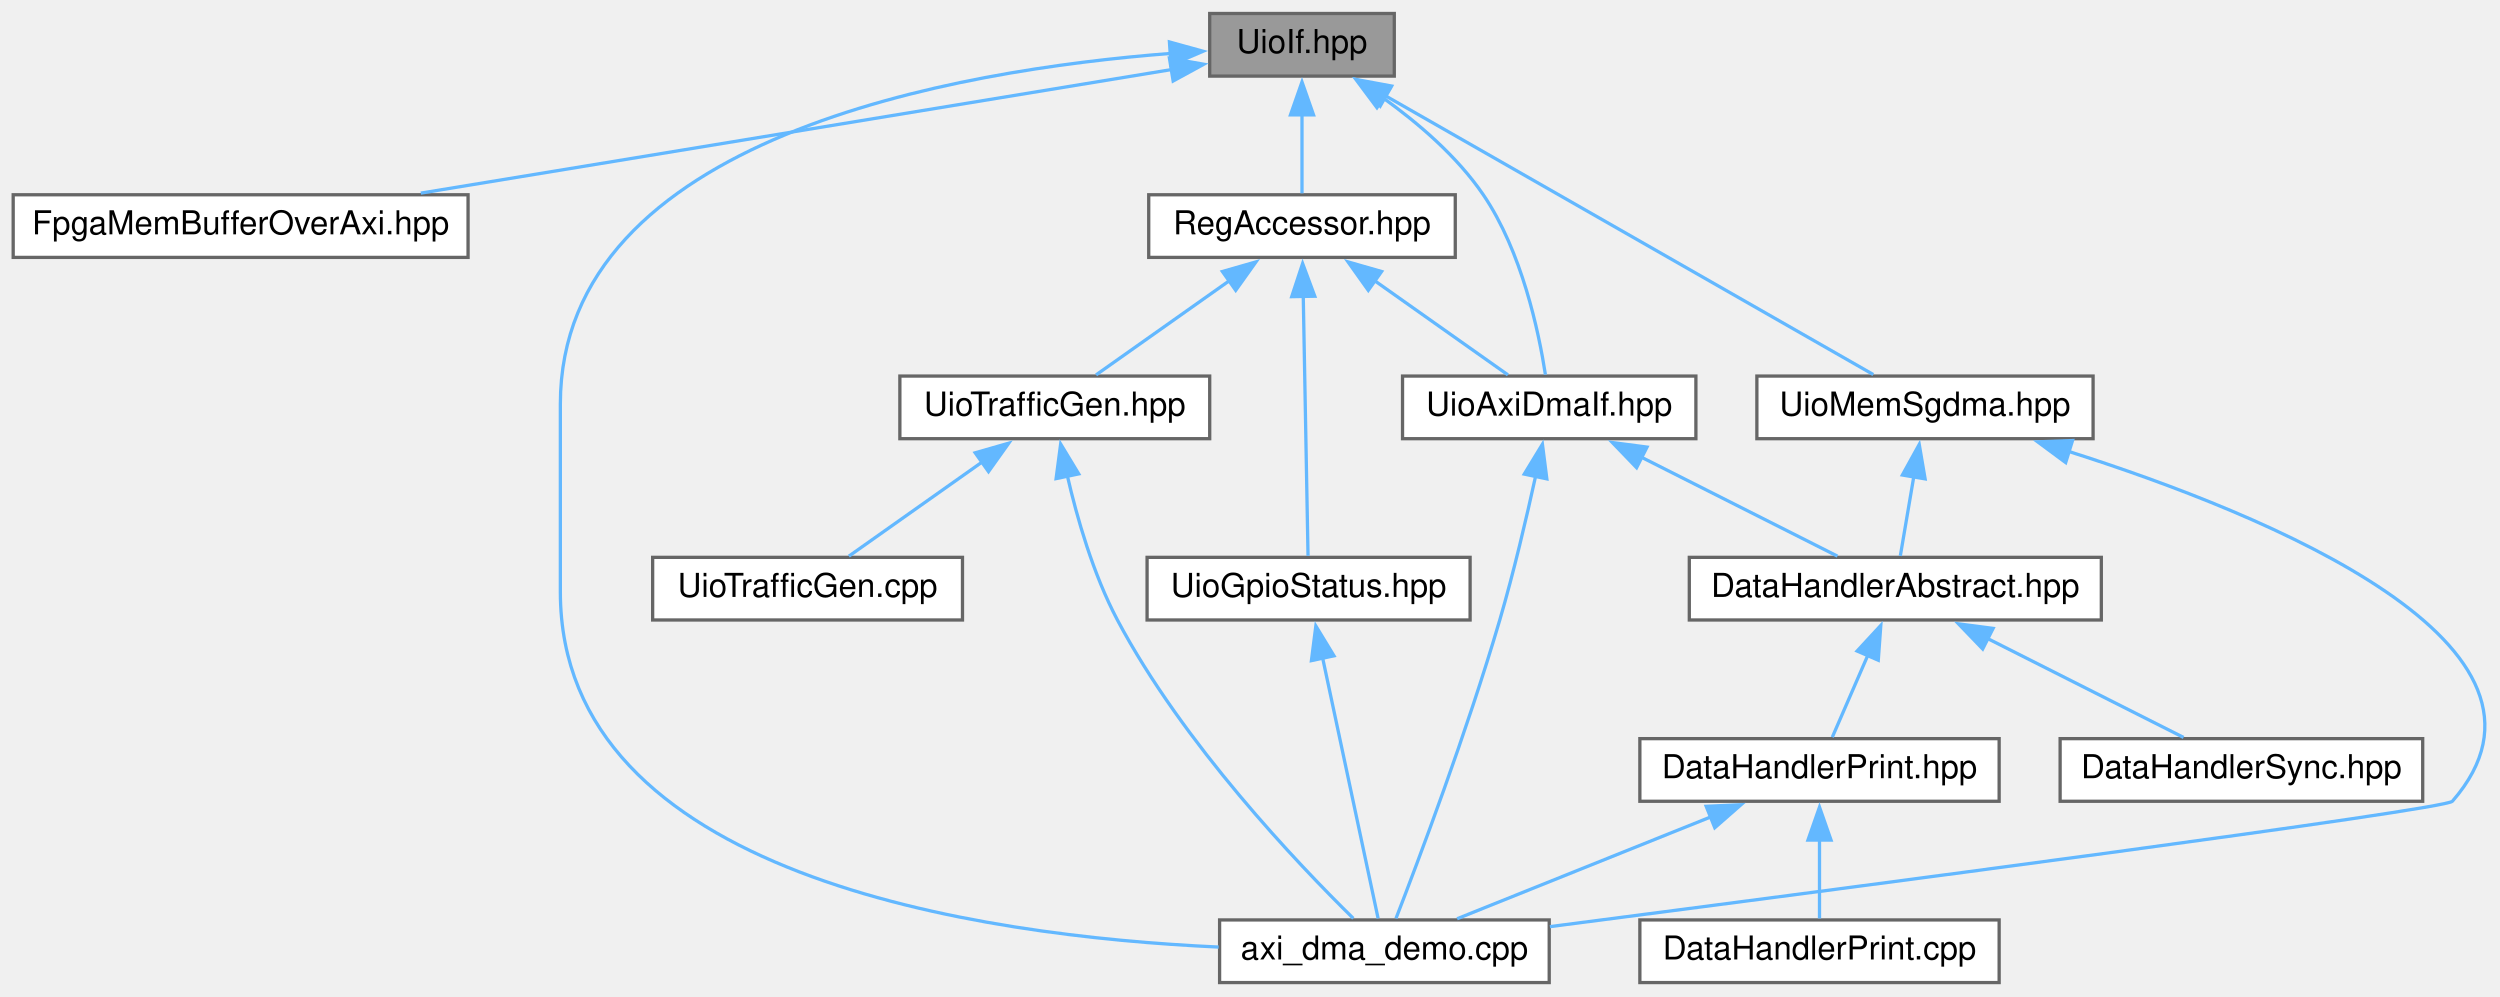
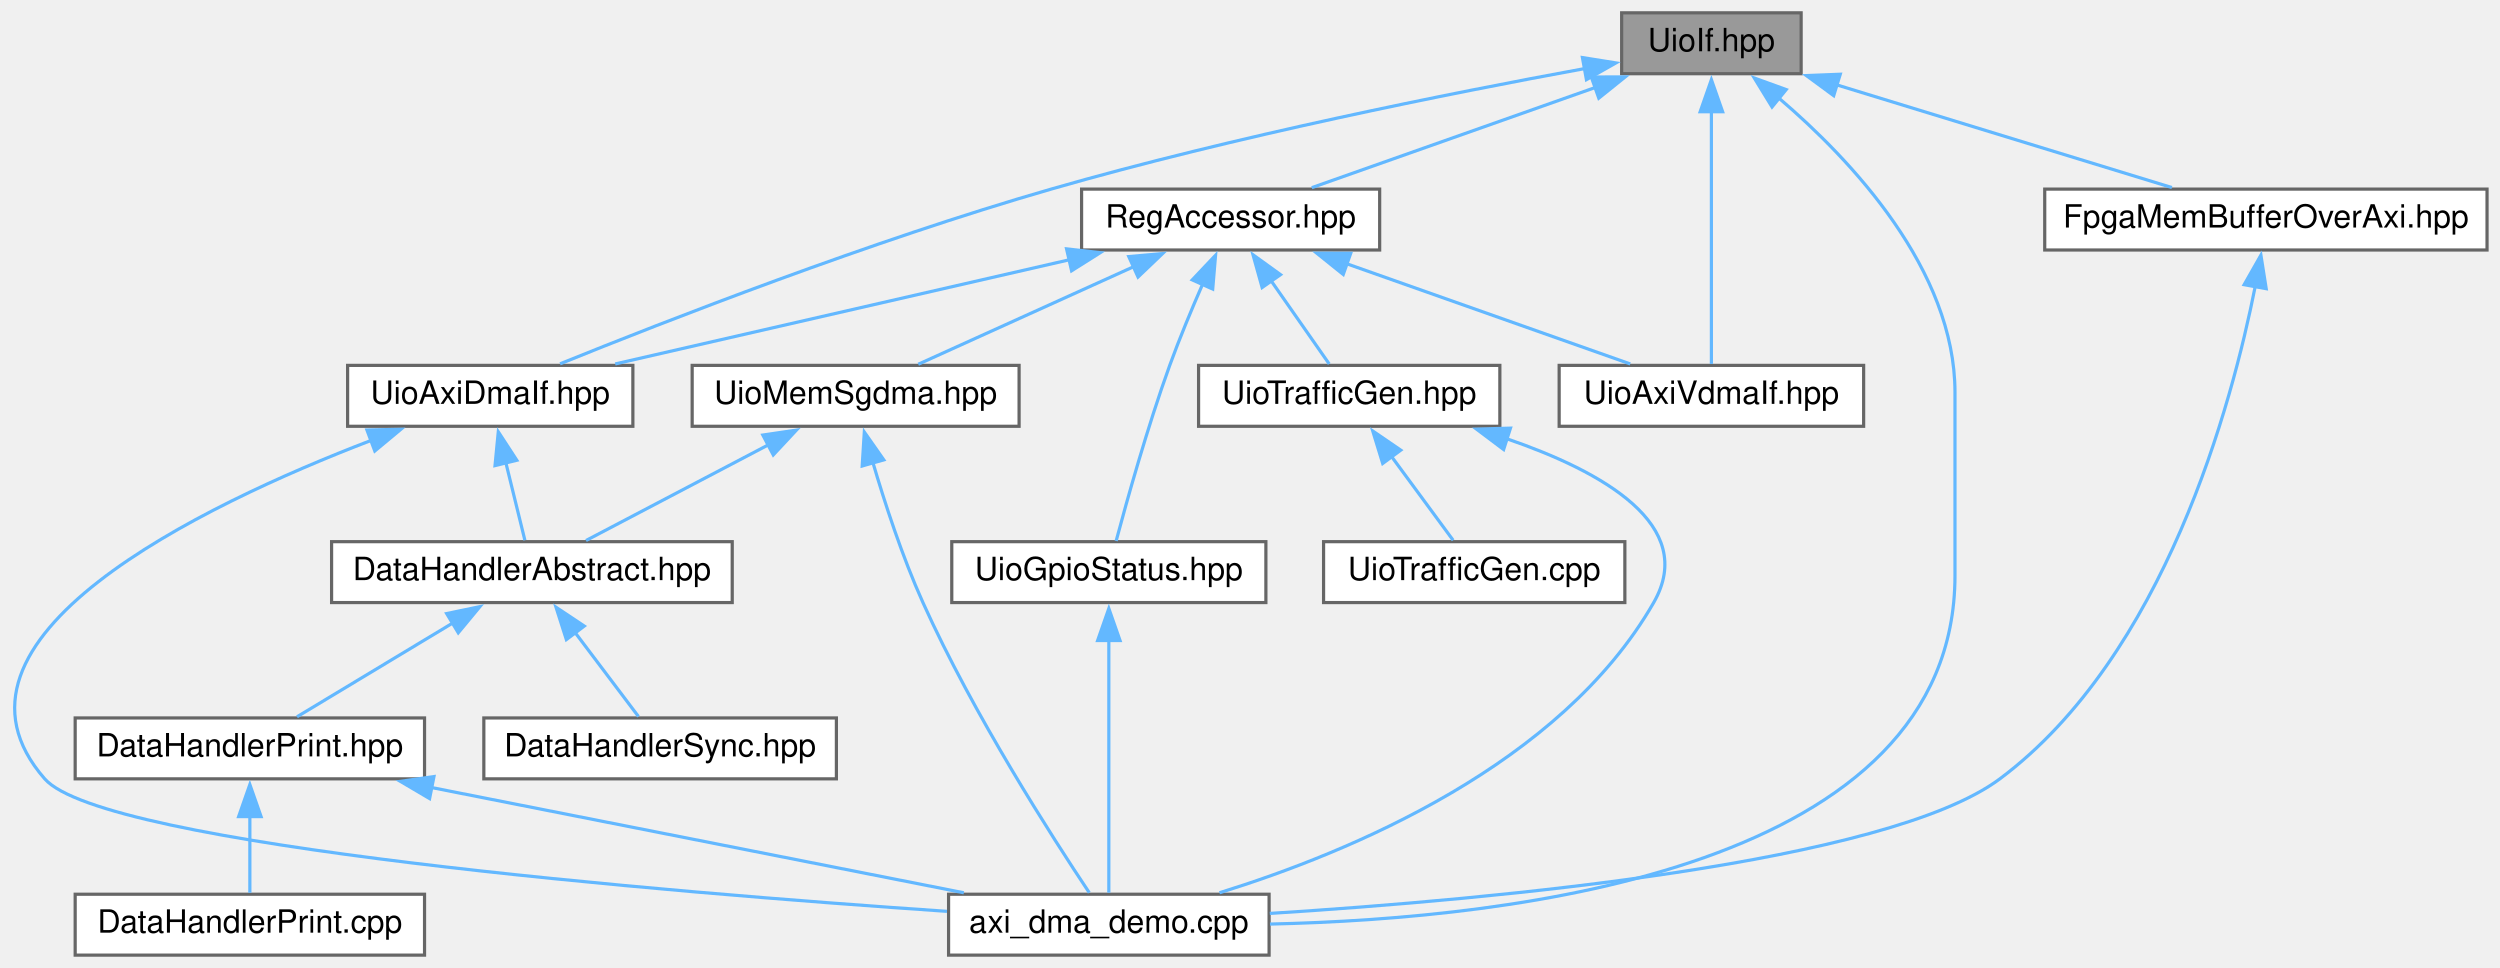
- <svg xmlns="http://www.w3.org/2000/svg" xmlns:xlink="http://www.w3.org/1999/xlink" width="758pt" height="302pt" viewBox="0.00 0.00 758.45 302.00">
+ <svg xmlns="http://www.w3.org/2000/svg" xmlns:xlink="http://www.w3.org/1999/xlink" width="780pt" height="302pt" viewBox="0.00 0.00 779.91 302.00">
  <g id="graph0" class="graph" transform="scale(1 1) rotate(0) translate(4 298)">
    <g id="node1" class="node">
      <g id="a_node1">
        <a xlink:title=" ">
-           <polygon fill="#999999" stroke="#666666" points="419,-294 363,-294 363,-275 419,-275 419,-294" />
-           <text text-anchor="middle" x="391" y="-282" font-family="Helvetica,sans-Serif" font-size="10.00">UioIf.hpp</text>
+           <polygon fill="#999999" stroke="#666666" points="557.91,-294 501.91,-294 501.91,-275 557.91,-275 557.91,-294" />
+           <text text-anchor="middle" x="529.91" y="-282" font-family="Helvetica,sans-Serif" font-size="10.00">UioIf.hpp</text>
        </a>
      </g>
    </g>
    <g id="node2" class="node">
      <g id="a_node2">
        <a xlink:href="_fpga_mem_buffer_over_axi_8hpp.html" target="_top" xlink:title=" ">
-           <polygon fill="white" stroke="#666666" points="138,-239 0,-239 0,-220 138,-220 138,-239" />
-           <text text-anchor="middle" x="69" y="-227" font-family="Helvetica,sans-Serif" font-size="10.00">FpgaMemBufferOverAxi.hpp</text>
+           <polygon fill="white" stroke="#666666" points="771.91,-239 633.91,-239 633.91,-220 771.91,-220 771.91,-239" />
+           <text text-anchor="middle" x="702.91" y="-227" font-family="Helvetica,sans-Serif" font-size="10.00">FpgaMemBufferOverAxi.hpp</text>
        </a>
      </g>
    </g>
    <g id="edge1" class="edge">
-       <path fill="none" stroke="#63b8ff" d="M351.62,-277.02C294.48,-267.61 188.35,-250.14 123.66,-239.5" />
-       <polygon fill="#63b8ff" stroke="#63b8ff" points="350.78,-280.43 361.21,-278.6 351.91,-273.52 350.78,-280.43" />
+       <path fill="none" stroke="#63b8ff" d="M568.76,-271.6C600.52,-261.87 644.74,-248.32 673.58,-239.48" />
+       <polygon fill="#63b8ff" stroke="#63b8ff" points="568.07,-268.15 559.54,-274.42 570.12,-274.84 568.07,-268.15" />
    </g>
    <g id="node3" class="node">
      <g id="a_node3">
-         <a xlink:href="_reg_accessor_8hpp.html" target="_top" xlink:title=" ">
-           <polygon fill="white" stroke="#666666" points="437.5,-239 344.5,-239 344.5,-220 437.5,-220 437.5,-239" />
-           <text text-anchor="middle" x="391" y="-227" font-family="Helvetica,sans-Serif" font-size="10.00">RegAccessor.hpp</text>
-         </a>
-       </g>
-     </g>
-     <g id="edge2" class="edge">
-       <path fill="none" stroke="#63b8ff" d="M391,-263.35C391,-255.1 391,-245.97 391,-239.44" />
-       <polygon fill="#63b8ff" stroke="#63b8ff" points="387.5,-263.23 391,-273.23 394.5,-263.23 387.5,-263.23" />
+         <a xlink:href="axi__dma__demo_8cpp.html" target="_top" xlink:title=" ">
+           <polygon fill="white" stroke="#666666" points="391.91,-19 291.91,-19 291.91,0 391.91,0 391.91,-19" />
+           <text text-anchor="middle" x="341.91" y="-7" font-family="Helvetica,sans-Serif" font-size="10.00">axi_dma_demo.cpp</text>
+         </a>
+       </g>
+     </g>
+     <g id="edge22" class="edge">
+       <path fill="none" stroke="#63b8ff" d="M551.03,-267.34C573.52,-248.13 605.91,-213.82 605.91,-175.5 605.91,-175.5 605.91,-175.5 605.91,-118.5 605.91,-27.14 468.79,-11.37 392.19,-9.69" />
+       <polygon fill="#63b8ff" stroke="#63b8ff" points="548.83,-264.62 543.29,-273.66 553.25,-270.05 548.83,-264.62" />
    </g>
    <g id="node4" class="node">
      <g id="a_node4">
+         <a xlink:href="_reg_accessor_8hpp.html" target="_top" xlink:title=" ">
+           <polygon fill="white" stroke="#666666" points="426.41,-239 333.41,-239 333.41,-220 426.41,-220 426.41,-239" />
+           <text text-anchor="middle" x="379.91" y="-227" font-family="Helvetica,sans-Serif" font-size="10.00">RegAccessor.hpp</text>
+         </a>
+       </g>
+     </g>
+     <g id="edge3" class="edge">
+       <path fill="none" stroke="#63b8ff" d="M493.76,-270.73C466.39,-261.06 429.5,-248.02 405.23,-239.45" />
+       <polygon fill="#63b8ff" stroke="#63b8ff" points="492.44,-273.97 503.04,-274.01 494.78,-267.37 492.44,-273.97" />
+     </g>
+     <g id="node5" class="node">
+       <g id="a_node5">
        <a xlink:href="_uio_axi_dma_if_8hpp.html" target="_top" xlink:title=" ">
-           <polygon fill="white" stroke="#666666" points="510.5,-184 421.5,-184 421.5,-165 510.5,-165 510.5,-184" />
-           <text text-anchor="middle" x="466" y="-172" font-family="Helvetica,sans-Serif" font-size="10.00">UioAxiDmaIf.hpp</text>
-         </a>
-       </g>
-     </g>
-     <g id="edge15" class="edge">
-       <path fill="none" stroke="#63b8ff" d="M415.48,-268.47C426.18,-260.81 438.06,-250.66 446,-239 457.71,-221.8 462.84,-197.4 464.85,-184.42" />
-       <polygon fill="#63b8ff" stroke="#63b8ff" points="413.74,-265.42 407.4,-273.92 417.65,-271.23 413.74,-265.42" />
-     </g>
-     <g id="node8" class="node">
-       <g id="a_node8">
-         <a xlink:href="axi__dma__demo_8cpp.html" target="_top" xlink:title=" ">
-           <polygon fill="white" stroke="#666666" points="466,-19 366,-19 366,0 466,0 466,-19" />
-           <text text-anchor="middle" x="416" y="-7" font-family="Helvetica,sans-Serif" font-size="10.00">axi_dma_demo.cpp</text>
-         </a>
-       </g>
-     </g>
-     <g id="edge19" class="edge">
-       <path fill="none" stroke="#63b8ff" d="M351.13,-281.88C286.49,-276.88 166,-256.67 166,-175.5 166,-175.5 166,-175.5 166,-118.5 166,-32.33 292.71,-14.12 365.71,-10.77" />
-       <polygon fill="#63b8ff" stroke="#63b8ff" points="350.78,-285.36 360.99,-282.54 351.25,-278.38 350.78,-285.36" />
+           <polygon fill="white" stroke="#666666" points="193.41,-184 104.41,-184 104.41,-165 193.41,-165 193.41,-184" />
+           <text text-anchor="middle" x="148.91" y="-172" font-family="Helvetica,sans-Serif" font-size="10.00">UioAxiDmaIf.hpp</text>
+         </a>
+       </g>
+     </g>
+     <g id="edge20" class="edge">
+       <path fill="none" stroke="#63b8ff" d="M490.3,-276.59C448.53,-268.93 380.99,-255.44 323.91,-239 267.7,-222.81 203.49,-197.77 170.7,-184.49" />
+       <polygon fill="#63b8ff" stroke="#63b8ff" points="489.67,-280.04 500.13,-278.37 490.92,-273.15 489.67,-280.04" />
+     </g>
+     <g id="node10" class="node">
+       <g id="a_node10">
+         <a xlink:href="_uio_axi_vdma_if_8hpp.html" target="_top" xlink:title=" ">
+           <polygon fill="white" stroke="#666666" points="577.41,-184 482.41,-184 482.41,-165 577.41,-165 577.41,-184" />
+           <text text-anchor="middle" x="529.91" y="-172" font-family="Helvetica,sans-Serif" font-size="10.00">UioAxiVdmaIf.hpp</text>
+         </a>
+       </g>
+     </g>
+     <g id="edge21" class="edge">
+       <path fill="none" stroke="#63b8ff" d="M529.91,-263.24C529.91,-239.63 529.91,-201.65 529.91,-184.46" />
+       <polygon fill="#63b8ff" stroke="#63b8ff" points="526.41,-263.15 529.91,-273.15 533.41,-263.15 526.41,-263.15" />
+     </g>
+     <g id="edge2" class="edge">
+       <path fill="none" stroke="#63b8ff" d="M699.61,-208.77C692.35,-172.04 671.36,-93.44 619.91,-55 584.77,-28.74 462.23,-17.43 392.13,-13.01" />
+       <polygon fill="#63b8ff" stroke="#63b8ff" points="696.13,-209.18 701.36,-218.39 703.01,-207.93 696.13,-209.18" />
+     </g>
+     <g id="edge4" class="edge">
+       <path fill="none" stroke="#63b8ff" d="M329.76,-216.99C287.18,-207.22 226.94,-193.4 187.9,-184.45" />
+       <polygon fill="#63b8ff" stroke="#63b8ff" points="328.72,-220.35 339.25,-219.17 330.29,-213.52 328.72,-220.35" />
+     </g>
+     <g id="edge11" class="edge">
+       <path fill="none" stroke="#63b8ff" d="M416.07,-215.73C443.43,-206.06 480.32,-193.02 504.59,-184.45" />
+       <polygon fill="#63b8ff" stroke="#63b8ff" points="415.05,-212.37 406.78,-219.01 417.38,-218.97 415.05,-212.37" />
+     </g>
+     <g id="node11" class="node">
+       <g id="a_node11">
+         <a xlink:href="_uio_gpio_status_8hpp.html" target="_top" xlink:title=" ">
+           <polygon fill="white" stroke="#666666" points="390.91,-129 292.91,-129 292.91,-110 390.91,-110 390.91,-129" />
+           <text text-anchor="middle" x="341.91" y="-117" font-family="Helvetica,sans-Serif" font-size="10.00">UioGpioStatus.hpp</text>
+         </a>
+       </g>
+     </g>
+     <g id="edge12" class="edge">
+       <path fill="none" stroke="#63b8ff" d="M371.13,-209.25C367.74,-201.48 363.95,-192.39 360.91,-184 353.94,-164.74 347.48,-141.56 344.19,-129.23" />
+       <polygon fill="#63b8ff" stroke="#63b8ff" points="367.93,-210.67 375.21,-218.37 374.32,-207.81 367.93,-210.67" />
+     </g>
+     <g id="node12" class="node">
+       <g id="a_node12">
+         <a xlink:href="_uio_mem_sgdma_8hpp.html" target="_top" xlink:title=" ">
+           <polygon fill="white" stroke="#666666" points="313.91,-184 211.91,-184 211.91,-165 313.91,-165 313.91,-184" />
+           <text text-anchor="middle" x="262.91" y="-172" font-family="Helvetica,sans-Serif" font-size="10.00">UioMemSgdma.hpp</text>
+         </a>
+       </g>
+     </g>
+     <g id="edge14" class="edge">
+       <path fill="none" stroke="#63b8ff" d="M349.66,-214.8C328.48,-205.2 300.8,-192.66 282.46,-184.36" />
+       <polygon fill="#63b8ff" stroke="#63b8ff" points="348.13,-217.95 358.68,-218.88 351.02,-211.57 348.13,-217.95" />
    </g>
    <g id="node13" class="node">
      <g id="a_node13">
-         <a xlink:href="_uio_mem_sgdma_8hpp.html" target="_top" xlink:title=" ">
-           <polygon fill="white" stroke="#666666" points="631,-184 529,-184 529,-165 631,-165 631,-184" />
-           <text text-anchor="middle" x="580" y="-172" font-family="Helvetica,sans-Serif" font-size="10.00">UioMemSgdma.hpp</text>
-         </a>
-       </g>
-     </g>
-     <g id="edge16" class="edge">
-       <path fill="none" stroke="#63b8ff" d="M416.42,-268.97C456.12,-246.29 531.67,-203.12 564.32,-184.46" />
-       <polygon fill="#63b8ff" stroke="#63b8ff" points="414.73,-265.91 407.78,-273.91 418.2,-271.99 414.73,-265.91" />
-     </g>
-     <g id="edge3" class="edge">
-       <path fill="none" stroke="#63b8ff" d="M413.05,-212.92C426.22,-203.61 442.47,-192.13 453.47,-184.36" />
-       <polygon fill="#63b8ff" stroke="#63b8ff" points="411.11,-210.01 404.96,-218.64 415.15,-215.72 411.11,-210.01" />
-     </g>
-     <g id="node10" class="node">
-       <g id="a_node10">
-         <a xlink:href="_uio_gpio_status_8hpp.html" target="_top" xlink:title=" ">
-           <polygon fill="white" stroke="#666666" points="442,-129 344,-129 344,-110 442,-110 442,-129" />
-           <text text-anchor="middle" x="393" y="-117" font-family="Helvetica,sans-Serif" font-size="10.00">UioGpioStatus.hpp</text>
-         </a>
-       </g>
+         <a xlink:href="_uio_traffic_gen_8hpp.html" target="_top" xlink:title=" ">
+           <polygon fill="white" stroke="#666666" points="463.91,-184 369.91,-184 369.91,-165 463.91,-165 463.91,-184" />
+           <text text-anchor="middle" x="416.91" y="-172" font-family="Helvetica,sans-Serif" font-size="10.00">UioTrafficGen.hpp</text>
+         </a>
+       </g>
+     </g>
+     <g id="edge17" class="edge">
+       <path fill="none" stroke="#63b8ff" d="M392.57,-210.36C398.68,-201.62 405.73,-191.51 410.67,-184.44" />
+       <polygon fill="#63b8ff" stroke="#63b8ff" points="389.74,-208.3 386.89,-218.51 395.48,-212.31 389.74,-208.3" />
    </g>
    <g id="edge10" class="edge">
-       <path fill="none" stroke="#63b8ff" d="M391.38,-208.24C391.81,-184.63 392.52,-146.65 392.83,-129.46" />
-       <polygon fill="#63b8ff" stroke="#63b8ff" points="387.88,-208.09 391.19,-218.15 394.88,-208.22 387.88,-208.09" />
-     </g>
-     <g id="node11" class="node">
-       <g id="a_node11">
-         <a xlink:href="_uio_traffic_gen_8hpp.html" target="_top" xlink:title=" ">
-           <polygon fill="white" stroke="#666666" points="363,-184 269,-184 269,-165 363,-165 363,-184" />
-           <text text-anchor="middle" x="316" y="-172" font-family="Helvetica,sans-Serif" font-size="10.00">UioTrafficGen.hpp</text>
-         </a>
-       </g>
-     </g>
-     <g id="edge12" class="edge">
-       <path fill="none" stroke="#63b8ff" d="M368.95,-212.92C355.78,-203.61 339.53,-192.13 328.53,-184.36" />
-       <polygon fill="#63b8ff" stroke="#63b8ff" points="366.85,-215.72 377.04,-218.64 370.89,-210.01 366.85,-215.72" />
-     </g>
-     <g id="node5" class="node">
-       <g id="a_node5">
-         <a xlink:href="_data_handler_abstract_8hpp.html" target="_top" xlink:title=" ">
-           <polygon fill="white" stroke="#666666" points="633.5,-129 508.5,-129 508.5,-110 633.5,-110 633.5,-129" />
-           <text text-anchor="middle" x="571" y="-117" font-family="Helvetica,sans-Serif" font-size="10.00">DataHandlerAbstract.hpp</text>
-         </a>
-       </g>
-     </g>
-     <g id="edge4" class="edge">
-       <path fill="none" stroke="#63b8ff" d="M493.93,-159.4C512.84,-149.86 537.22,-137.55 553.45,-129.36" />
-       <polygon fill="#63b8ff" stroke="#63b8ff" points="492.51,-156.2 485.16,-163.83 495.67,-162.45 492.51,-156.2" />
-     </g>
-     <g id="edge9" class="edge">
-       <path fill="none" stroke="#63b8ff" d="M461.9,-153.76C459.15,-141.16 455.25,-124.51 451,-110 441.06,-76.08 426.21,-36.75 419.51,-19.45" />
-       <polygon fill="#63b8ff" stroke="#63b8ff" points="458.43,-154.26 463.94,-163.32 465.28,-152.81 458.43,-154.26" />
+       <path fill="none" stroke="#63b8ff" d="M111.71,-160.58C58.69,-140.24 -28.2,-98.56 9.91,-55 28.15,-34.16 203.09,-19.69 291.41,-13.66" />
+       <polygon fill="#63b8ff" stroke="#63b8ff" points="110.44,-163.84 121.03,-164.06 112.89,-157.29 110.44,-163.84" />
    </g>
    <g id="node6" class="node">
      <g id="a_node6">
+         <a xlink:href="_data_handler_abstract_8hpp.html" target="_top" xlink:title=" ">
+           <polygon fill="white" stroke="#666666" points="224.41,-129 99.41,-129 99.41,-110 224.41,-110 224.41,-129" />
+           <text text-anchor="middle" x="161.91" y="-117" font-family="Helvetica,sans-Serif" font-size="10.00">DataHandlerAbstract.hpp</text>
+         </a>
+       </g>
+     </g>
+     <g id="edge5" class="edge">
+       <path fill="none" stroke="#63b8ff" d="M153.78,-153.64C155.82,-145.31 158.1,-136.05 159.72,-129.44" />
+       <polygon fill="#63b8ff" stroke="#63b8ff" points="150.4,-152.73 151.42,-163.28 157.2,-154.4 150.4,-152.73" />
+     </g>
+     <g id="node7" class="node">
+       <g id="a_node7">
        <a xlink:href="_data_handler_print_8hpp.html" target="_top" xlink:title=" ">
-           <polygon fill="white" stroke="#666666" points="602.5,-74 493.5,-74 493.5,-55 602.5,-55 602.5,-74" />
-           <text text-anchor="middle" x="548" y="-62" font-family="Helvetica,sans-Serif" font-size="10.00">DataHandlerPrint.hpp</text>
-         </a>
-       </g>
-     </g>
-     <g id="edge5" class="edge">
-       <path fill="none" stroke="#63b8ff" d="M562.63,-99.22C558.95,-90.74 554.82,-81.21 551.88,-74.44" />
-       <polygon fill="#63b8ff" stroke="#63b8ff" points="559.41,-100.58 566.6,-108.36 565.83,-97.79 559.41,-100.58" />
+           <polygon fill="white" stroke="#666666" points="128.41,-74 19.41,-74 19.41,-55 128.41,-55 128.41,-74" />
+           <text text-anchor="middle" x="73.91" y="-62" font-family="Helvetica,sans-Serif" font-size="10.00">DataHandlerPrint.hpp</text>
+         </a>
+       </g>
+     </g>
+     <g id="edge6" class="edge">
+       <path fill="none" stroke="#63b8ff" d="M137.39,-103.73C121.71,-94.29 101.9,-82.36 88.62,-74.36" />
+       <polygon fill="#63b8ff" stroke="#63b8ff" points="135.31,-106.57 145.69,-108.73 138.93,-100.57 135.31,-106.57" />
    </g>
    <g id="node9" class="node">
      <g id="a_node9">
        <a xlink:href="_data_handler_sync_8hpp.html" target="_top" xlink:title=" ">
-           <polygon fill="white" stroke="#666666" points="731,-74 621,-74 621,-55 731,-55 731,-74" />
-           <text text-anchor="middle" x="676" y="-62" font-family="Helvetica,sans-Serif" font-size="10.00">DataHandlerSync.hpp</text>
-         </a>
-       </g>
+           <polygon fill="white" stroke="#666666" points="256.91,-74 146.91,-74 146.91,-55 256.91,-55 256.91,-74" />
+           <text text-anchor="middle" x="201.91" y="-62" font-family="Helvetica,sans-Serif" font-size="10.00">DataHandlerSync.hpp</text>
+         </a>
+       </g>
+     </g>
+     <g id="edge9" class="edge">
+       <path fill="none" stroke="#63b8ff" d="M175.38,-100.65C182.03,-91.84 189.77,-81.59 195.16,-74.44" />
+       <polygon fill="#63b8ff" stroke="#63b8ff" points="172.66,-98.45 169.43,-108.54 178.25,-102.67 172.66,-98.45" />
    </g>
    <g id="edge8" class="edge">
-       <path fill="none" stroke="#63b8ff" d="M598.93,-104.4C617.84,-94.86 642.22,-82.55 658.45,-74.36" />
-       <polygon fill="#63b8ff" stroke="#63b8ff" points="597.51,-101.2 590.16,-108.83 600.67,-107.45 597.51,-101.2" />
-     </g>
-     <g id="node7" class="node">
-       <g id="a_node7">
+       <path fill="none" stroke="#63b8ff" d="M130.52,-52.3C180,-42.52 250.9,-28.5 296.67,-19.45" />
+       <polygon fill="#63b8ff" stroke="#63b8ff" points="129.99,-48.84 120.86,-54.22 131.35,-55.71 129.99,-48.84" />
+     </g>
+     <g id="node8" class="node">
+       <g id="a_node8">
        <a xlink:href="_data_handler_print_8cpp.html" target="_top" xlink:title=" ">
-           <polygon fill="white" stroke="#666666" points="602.5,-19 493.5,-19 493.5,0 602.5,0 602.5,-19" />
-           <text text-anchor="middle" x="548" y="-7" font-family="Helvetica,sans-Serif" font-size="10.00">DataHandlerPrint.cpp</text>
-         </a>
-       </g>
-     </g>
-     <g id="edge6" class="edge">
-       <path fill="none" stroke="#63b8ff" d="M548,-43.35C548,-35.1 548,-25.97 548,-19.44" />
-       <polygon fill="#63b8ff" stroke="#63b8ff" points="544.5,-43.23 548,-53.23 551.5,-43.23 544.5,-43.23" />
+           <polygon fill="white" stroke="#666666" points="128.41,-19 19.41,-19 19.41,0 128.41,0 128.41,-19" />
+           <text text-anchor="middle" x="73.91" y="-7" font-family="Helvetica,sans-Serif" font-size="10.00">DataHandlerPrint.cpp</text>
+         </a>
+       </g>
    </g>
    <g id="edge7" class="edge">
-       <path fill="none" stroke="#63b8ff" d="M515.18,-50.32C491.13,-40.67 459.12,-27.82 438.06,-19.36" />
-       <polygon fill="#63b8ff" stroke="#63b8ff" points="513.62,-53.47 524.2,-53.95 516.23,-46.97 513.62,-53.47" />
-     </g>
-     <g id="edge11" class="edge">
-       <path fill="none" stroke="#63b8ff" d="M397.24,-98.57C402.27,-74.98 410.41,-36.73 414.09,-19.46" />
-       <polygon fill="#63b8ff" stroke="#63b8ff" points="393.86,-97.67 395.2,-108.18 400.7,-99.13 393.86,-97.67" />
-     </g>
-     <g id="edge14" class="edge">
-       <path fill="none" stroke="#63b8ff" d="M319.76,-153.96C322.74,-140.99 327.65,-123.87 335,-110 354.81,-72.6 389.83,-35.91 406.57,-19.47" />
-       <polygon fill="#63b8ff" stroke="#63b8ff" points="316.4,-152.89 317.78,-163.39 323.26,-154.32 316.4,-152.89" />
-     </g>
-     <g id="node12" class="node">
-       <g id="a_node12">
+       <path fill="none" stroke="#63b8ff" d="M73.91,-43.35C73.91,-35.1 73.91,-25.97 73.91,-19.44" />
+       <polygon fill="#63b8ff" stroke="#63b8ff" points="70.41,-43.23 73.91,-53.23 77.41,-43.23 70.41,-43.23" />
+     </g>
+     <g id="edge13" class="edge">
+       <path fill="none" stroke="#63b8ff" d="M341.91,-98.24C341.91,-74.63 341.91,-36.65 341.91,-19.46" />
+       <polygon fill="#63b8ff" stroke="#63b8ff" points="338.41,-98.15 341.91,-108.15 345.41,-98.15 338.41,-98.15" />
+     </g>
+     <g id="edge16" class="edge">
+       <path fill="none" stroke="#63b8ff" d="M268.24,-153.9C271.99,-141.14 277.47,-124.28 283.91,-110 299.69,-75 324.43,-36.53 335.81,-19.48" />
+       <polygon fill="#63b8ff" stroke="#63b8ff" points="264.96,-152.62 265.62,-163.2 271.7,-154.52 264.96,-152.62" />
+     </g>
+     <g id="edge15" class="edge">
+       <path fill="none" stroke="#63b8ff" d="M235.79,-159.27C217.64,-149.74 194.33,-137.51 178.79,-129.36" />
+       <polygon fill="#63b8ff" stroke="#63b8ff" points="233.96,-162.26 244.44,-163.81 237.21,-156.06 233.96,-162.26" />
+     </g>
+     <g id="edge19" class="edge">
+       <path fill="none" stroke="#63b8ff" d="M466.09,-161.1C495.9,-150.89 525.75,-134.14 511.91,-110 482.91,-59.42 417.13,-32.08 376.43,-19.46" />
+       <polygon fill="#63b8ff" stroke="#63b8ff" points="465.09,-157.75 456.63,-164.11 467.22,-164.42 465.09,-157.75" />
+     </g>
+     <g id="node14" class="node">
+       <g id="a_node14">
        <a xlink:href="_uio_traffic_gen_8cpp.html" target="_top" xlink:title=" ">
-           <polygon fill="white" stroke="#666666" points="288,-129 194,-129 194,-110 288,-110 288,-129" />
-           <text text-anchor="middle" x="241" y="-117" font-family="Helvetica,sans-Serif" font-size="10.00">UioTrafficGen.cpp</text>
-         </a>
-       </g>
-     </g>
-     <g id="edge13" class="edge">
-       <path fill="none" stroke="#63b8ff" d="M293.95,-157.92C280.78,-148.61 264.53,-137.13 253.53,-129.36" />
-       <polygon fill="#63b8ff" stroke="#63b8ff" points="291.85,-160.72 302.04,-163.64 295.89,-155.01 291.85,-160.72" />
-     </g>
-     <g id="edge17" class="edge">
-       <path fill="none" stroke="#63b8ff" d="M576.63,-153.64C575.21,-145.31 573.64,-136.05 572.52,-129.44" />
-       <polygon fill="#63b8ff" stroke="#63b8ff" points="573.14,-153.98 578.26,-163.26 580.04,-152.81 573.14,-153.98" />
+           <polygon fill="white" stroke="#666666" points="502.91,-129 408.91,-129 408.91,-110 502.91,-110 502.91,-129" />
+           <text text-anchor="middle" x="455.91" y="-117" font-family="Helvetica,sans-Serif" font-size="10.00">UioTrafficGen.cpp</text>
+         </a>
+       </g>
    </g>
    <g id="edge18" class="edge">
-       <path fill="none" stroke="#63b8ff" d="M623.52,-161.16C683.87,-141.96 781.17,-102.21 740,-55 737.76,-52.43 556.63,-28.68 466.21,-16.97" />
-       <polygon fill="#63b8ff" stroke="#63b8ff" points="622.69,-157.75 614.17,-164.05 624.76,-164.44 622.69,-157.75" />
+       <path fill="none" stroke="#63b8ff" d="M430.05,-155.65C436.53,-146.84 444.07,-136.59 449.33,-129.44" />
+       <polygon fill="#63b8ff" stroke="#63b8ff" points="427.36,-153.4 424.25,-163.53 432.99,-157.55 427.36,-153.4" />
    </g>
  </g>
</svg>
